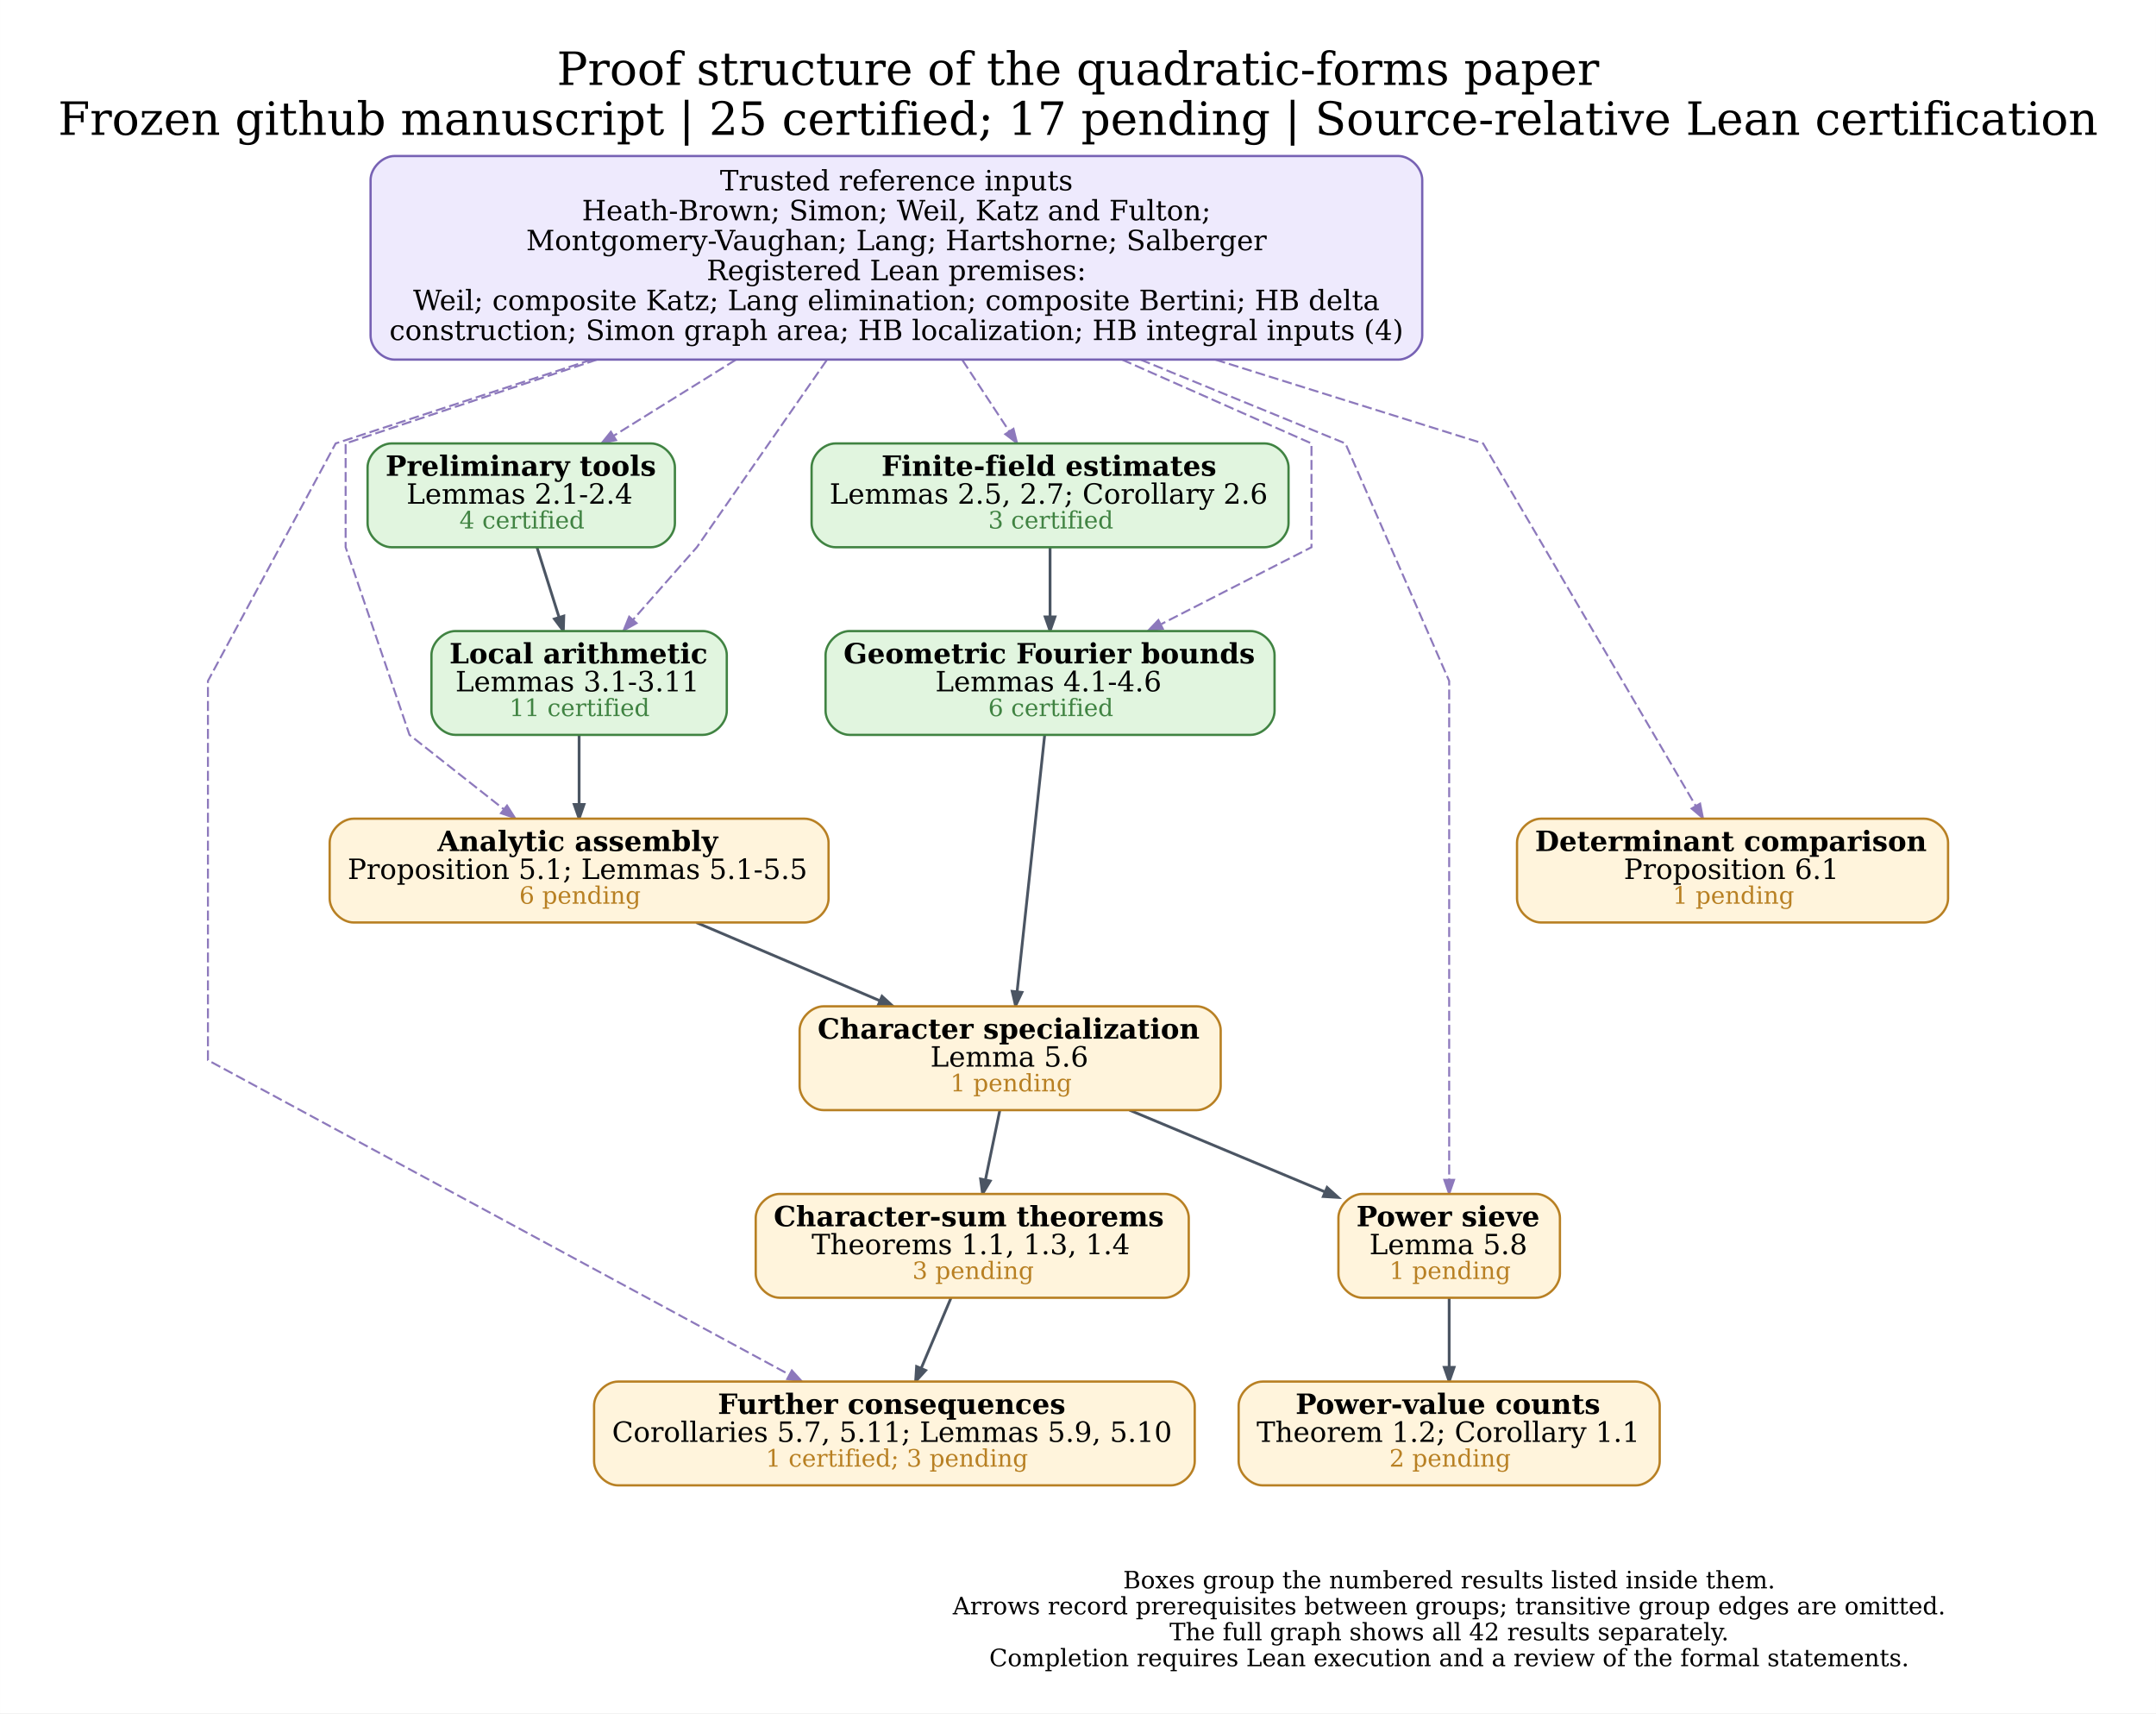
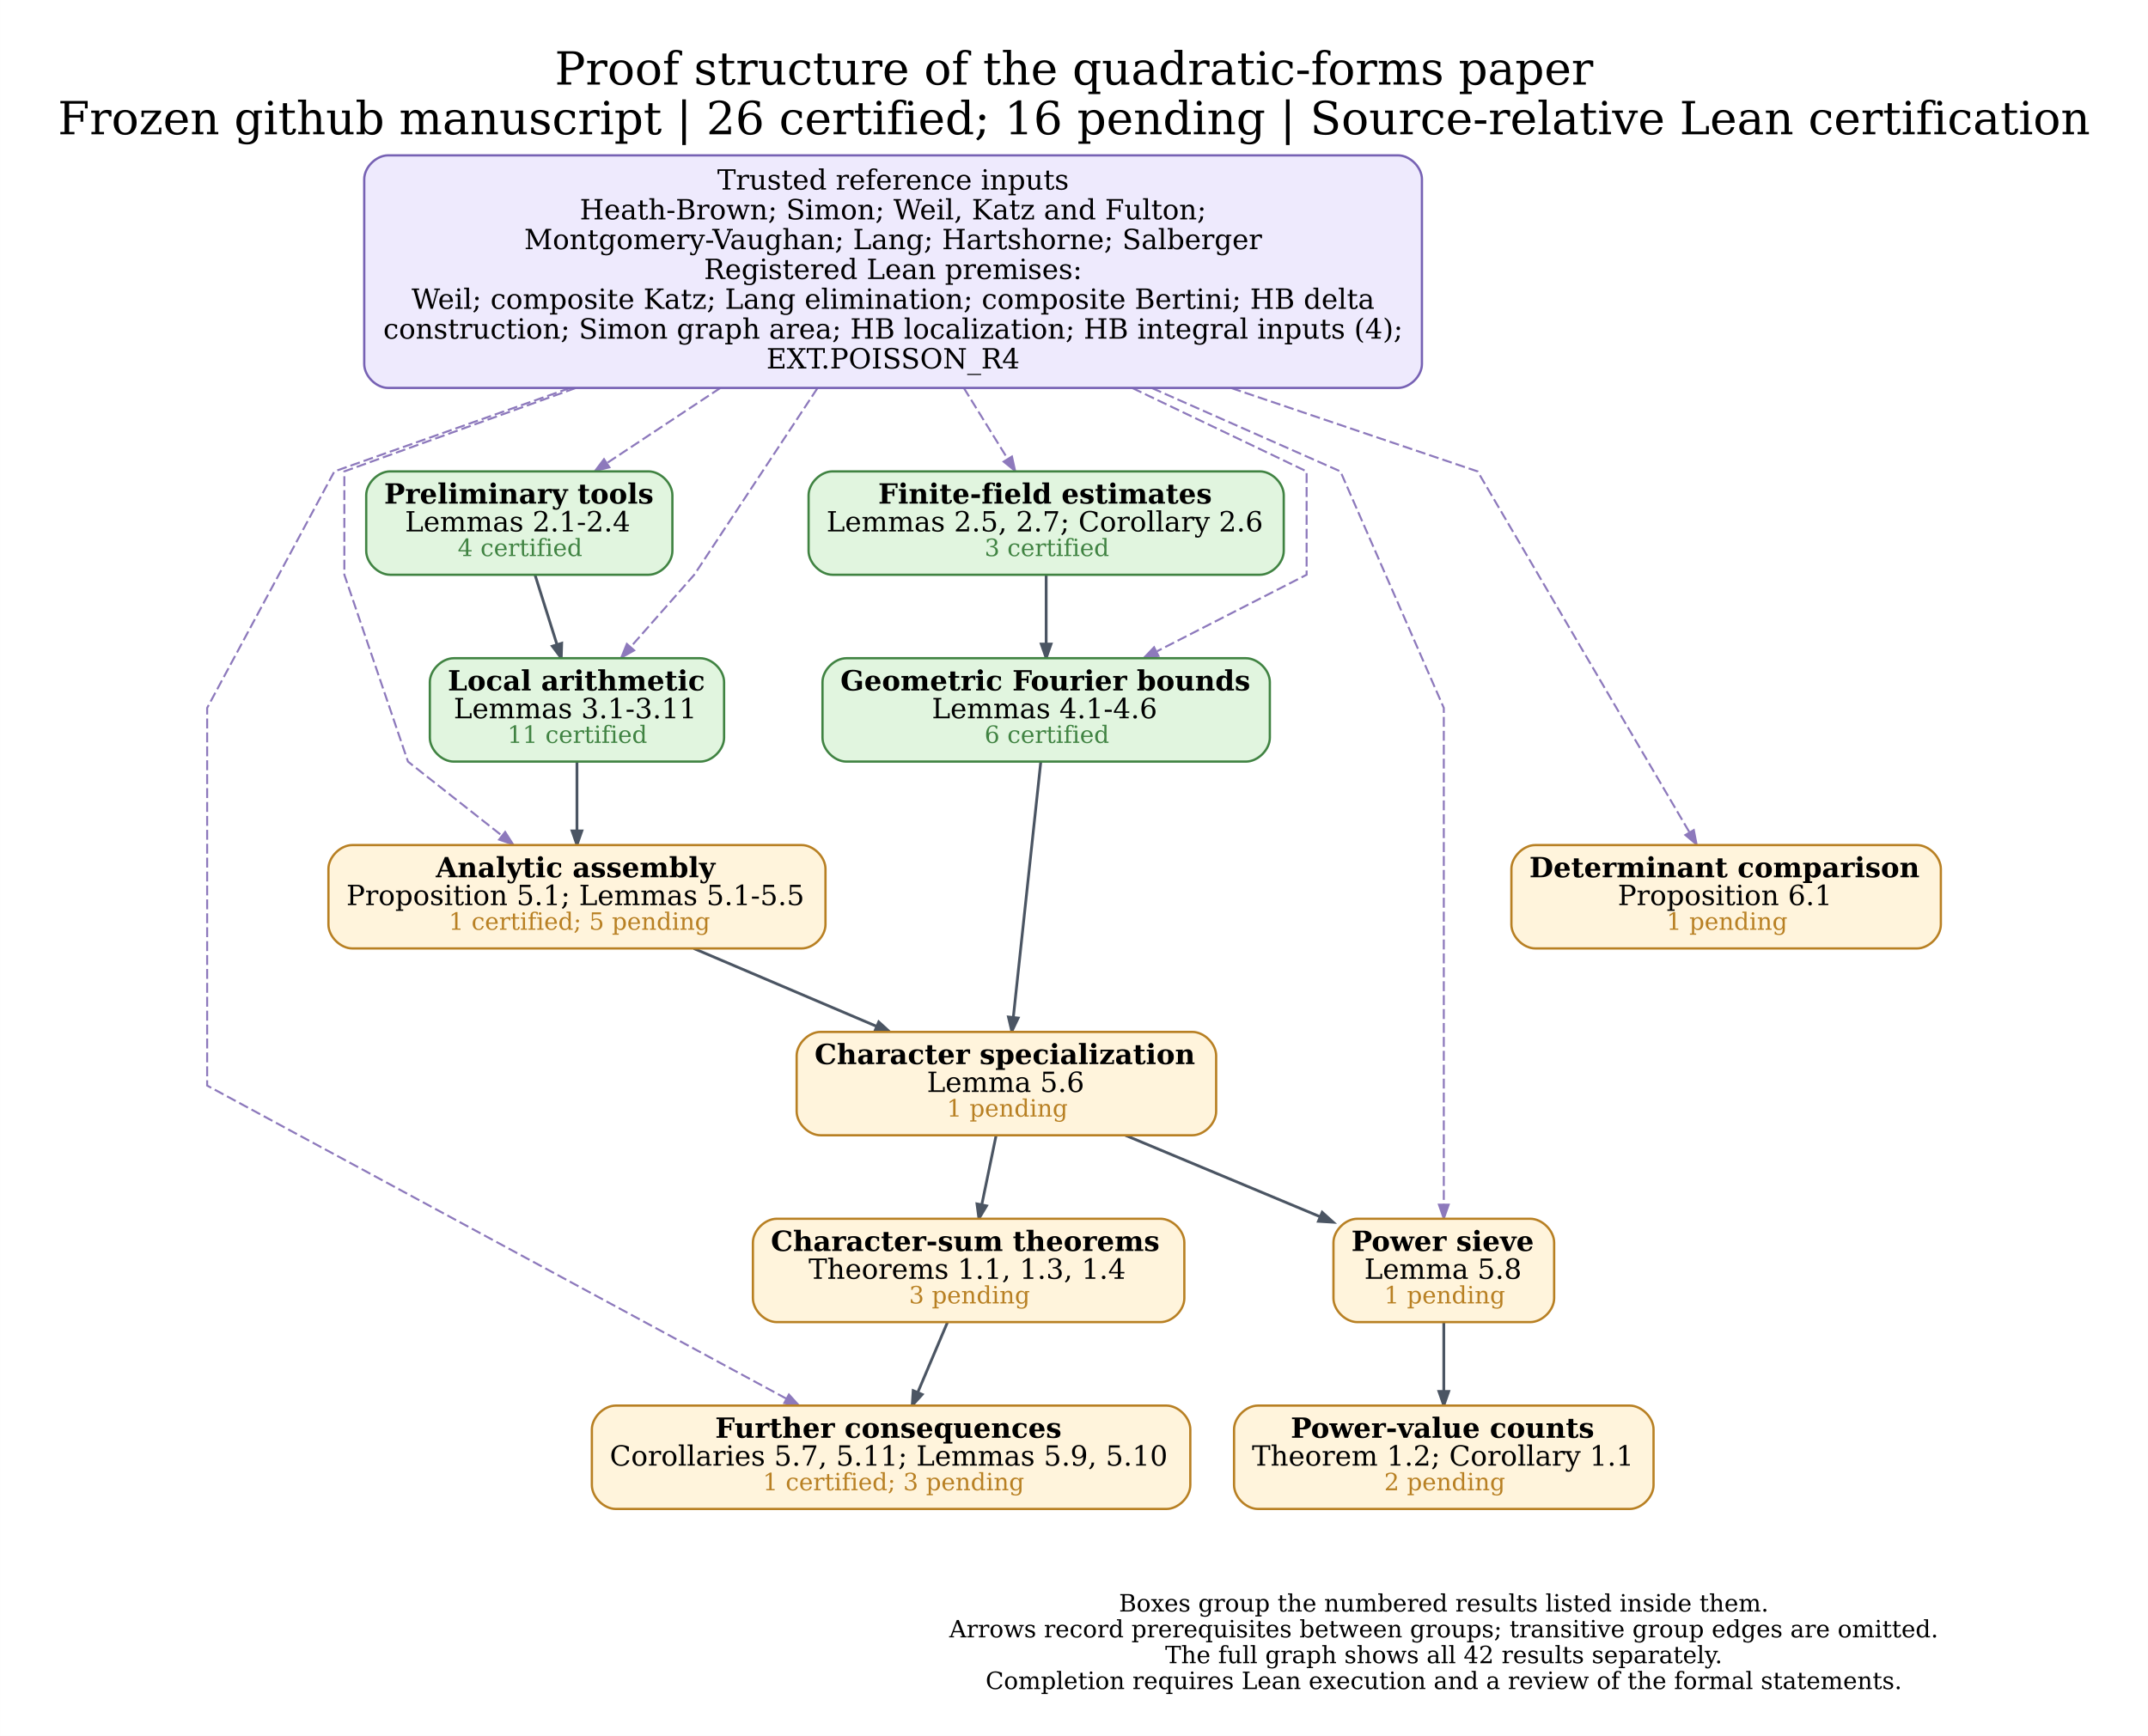
- <svg xmlns="http://www.w3.org/2000/svg" xmlns:xlink="http://www.w3.org/1999/xlink" width="1080pt" height="858pt" viewBox="0.00 0.00 1080.32 858.32">
-   <g id="graph0" class="graph" transform="scale(1 1) rotate(0) translate(20.16 838.16)">
-     <polygon fill="white" stroke="transparent" points="-20.16,20.16 -20.16,-838.16 1060.16,-838.16 1060.16,20.16 -20.16,20.16" />
-     <text text-anchor="middle" x="520" y="-795.6" font-family="DejaVu Serif" font-size="23.00">Proof structure of the quadratic-forms paper</text>
-     <text text-anchor="middle" x="520" y="-770.6" font-family="DejaVu Serif" font-size="23.00">Frozen github manuscript | 25 certified; 17 pending | Source-relative Lean certification</text>
+ <svg xmlns="http://www.w3.org/2000/svg" xmlns:xlink="http://www.w3.org/1999/xlink" width="1080pt" height="873pt" viewBox="0.00 0.00 1080.32 873.32">
+   <g id="graph0" class="graph" transform="scale(1 1) rotate(0) translate(20.16 853.16)">
+     <polygon fill="white" stroke="transparent" points="-20.16,20.16 -20.16,-853.16 1060.16,-853.16 1060.16,20.16 -20.16,20.16" />
+     <text text-anchor="middle" x="520" y="-810.6" font-family="DejaVu Serif" font-size="23.00">Proof structure of the quadratic-forms paper</text>
+     <text text-anchor="middle" x="520" y="-785.6" font-family="DejaVu Serif" font-size="23.00">Frozen github manuscript | 26 certified; 16 pending | Source-relative Lean certification</text>
    <g id="edge16" class="edge">
-       <path fill="none" stroke="#8d79bc" stroke-dasharray="5,2" d="M348.45,-657.87C327.59,-644.89 305.83,-631.34 287.38,-619.87" />
-       <polygon fill="#8d79bc" stroke="#8d79bc" points="288.5,-617.68 281.26,-616.06 285.91,-621.84 288.5,-617.68" />
+       <path fill="none" stroke="#8d79bc" stroke-dasharray="5,2" d="M342.15,-657.99C322.45,-644.94 302.32,-631.61 285.26,-620.31" />
+       <polygon fill="#8d79bc" stroke="#8d79bc" points="286.31,-618.06 279.12,-616.24 283.6,-622.15 286.31,-618.06" />
    </g>
    <g id="edge12" class="edge">
-       <path fill="none" stroke="#8d79bc" stroke-dasharray="5,2" d="M462.1,-657.7C470.08,-645.58 478.38,-632.98 485.58,-622.03" />
-       <polygon fill="#8d79bc" stroke="#8d79bc" points="487.66,-623.33 489.46,-616.14 483.56,-620.64 487.66,-623.33" />
+       <path fill="none" stroke="#8d79bc" stroke-dasharray="5,2" d="M464.57,-657.99C472.15,-645.74 479.87,-633.24 486.57,-622.41" />
+       <polygon fill="#8d79bc" stroke="#8d79bc" points="488.79,-623.48 490.39,-616.24 484.62,-620.91 488.79,-623.48" />
    </g>
    <g id="edge15" class="edge">
-       <path fill="none" stroke="#8d79bc" stroke-dasharray="5,2" d="M394.02,-657.64C365.19,-616.11 329,-564 329,-564 329,-564 312.59,-545.36 297.07,-527.74" />
+       <path fill="none" stroke="#8d79bc" stroke-dasharray="5,2" d="M390.91,-657.79C362.65,-614.98 329,-564 329,-564 329,-564 312.59,-545.36 297.07,-527.74" />
      <polygon fill="#8d79bc" stroke="#8d79bc" points="298.77,-525.96 292.31,-522.33 295.09,-529.2 298.77,-525.96" />
    </g>
    <g id="edge14" class="edge">
-       <path fill="none" stroke="#8d79bc" stroke-dasharray="5,2" d="M542.13,-657.96C590.92,-636.38 637,-616 637,-616 637,-616 637,-564 637,-564 637,-564 597.41,-543.75 561.75,-525.51" />
+       <path fill="none" stroke="#8d79bc" stroke-dasharray="5,2" d="M549.39,-657.91C595.39,-635.9 637,-616 637,-616 637,-616 637,-564 637,-564 637,-564 597.41,-543.75 561.75,-525.51" />
      <polygon fill="#8d79bc" stroke="#8d79bc" points="562.5,-523.15 555.15,-522.14 560.27,-527.51 562.5,-523.15" />
    </g>
    <g id="edge10" class="edge">
-       <path fill="none" stroke="#8d79bc" stroke-dasharray="5,2" d="M278.88,-657.96C214.15,-636.38 153,-616 153,-616 153,-616 153,-564 153,-564 153,-564 185,-470 185,-470 185,-470 209.47,-450.71 232.15,-432.83" />
+       <path fill="none" stroke="#8d79bc" stroke-dasharray="5,2" d="M269.25,-657.91C208.21,-635.9 153,-616 153,-616 153,-616 153,-564 153,-564 153,-564 185,-470 185,-470 185,-470 209.47,-450.71 232.15,-432.83" />
      <polygon fill="#8d79bc" stroke="#8d79bc" points="233.88,-434.59 237.87,-428.33 230.85,-430.74 233.88,-434.59" />
    </g>
    <g id="edge17" class="edge">
-       <path fill="none" stroke="#8d79bc" stroke-dasharray="5,2" d="M551.38,-657.96C604.15,-636.38 654,-616 654,-616 654,-616 706,-497 706,-497 706,-497 706,-497 706,-401 706,-401 706,-300.53 706,-247.27" />
+       <path fill="none" stroke="#8d79bc" stroke-dasharray="5,2" d="M559.23,-657.91C608.99,-635.9 654,-616 654,-616 654,-616 706,-497 706,-497 706,-497 706,-497 706,-401 706,-401 706,-300.53 706,-247.27" />
      <polygon fill="#8d79bc" stroke="#8d79bc" points="708.45,-247.08 706,-240.08 703.55,-247.08 708.45,-247.08" />
    </g>
    <g id="edge11" class="edge">
-       <path fill="none" stroke="#8d79bc" stroke-dasharray="5,2" d="M276.17,-657.96C210.26,-636.38 148,-616 148,-616 148,-616 84,-497 84,-497 84,-497 84,-497 84,-307 84,-307 279.05,-201.54 375.41,-149.44" />
+       <path fill="none" stroke="#8d79bc" stroke-dasharray="5,2" d="M266.35,-657.91C204.21,-635.9 148,-616 148,-616 148,-616 84,-497 84,-497 84,-497 84,-497 84,-307 84,-307 279.05,-201.54 375.41,-149.44" />
      <polygon fill="#8d79bc" stroke="#8d79bc" points="376.61,-151.57 381.61,-146.08 374.28,-147.26 376.61,-151.57" />
    </g>
    <g id="edge13" class="edge">
-       <path fill="none" stroke="#8d79bc" stroke-dasharray="5,2" d="M588.91,-657.96C657.86,-636.38 723,-616 723,-616 723,-616 794.74,-493.76 829.52,-434.49" />
+       <path fill="none" stroke="#8d79bc" stroke-dasharray="5,2" d="M599.17,-657.91C664.19,-635.9 723,-616 723,-616 723,-616 794.74,-493.76 829.52,-434.49" />
      <polygon fill="#8d79bc" stroke="#8d79bc" points="831.74,-435.55 833.17,-428.27 827.51,-433.07 831.74,-435.55" />
    </g>
    <g id="edge8" class="edge">
      <path fill="none" stroke="#4b5563" stroke-width="1.4" d="M248.92,-563.86C252.31,-553.11 256.31,-540.43 259.91,-529.02" />
      <polygon fill="#4b5563" stroke="#4b5563" stroke-width="1.4" points="262.32,-529.52 262.09,-522.11 257.64,-528.05 262.32,-529.52" />
    </g>
    <g id="edge4" class="edge">
      <path fill="none" stroke="#4b5563" stroke-width="1.4" d="M506,-563.86C506,-553.21 506,-540.67 506,-529.34" />
      <polygon fill="#4b5563" stroke="#4b5563" stroke-width="1.4" points="508.45,-529.11 506,-522.11 503.55,-529.11 508.45,-529.11" />
    </g>
    <g id="edge6" class="edge">
      <path fill="none" stroke="#4b5563" stroke-width="1.4" d="M270,-469.86C270,-459.21 270,-446.67 270,-435.34" />
      <polygon fill="#4b5563" stroke="#4b5563" stroke-width="1.4" points="272.45,-435.11 270,-428.11 267.55,-435.11 272.45,-435.11" />
    </g>
    <g id="edge5" class="edge">
      <path fill="none" stroke="#4b5563" stroke-width="1.4" d="M503.3,-469.92C499.72,-436.63 493.4,-377.84 489.47,-341.28" />
      <polygon fill="#4b5563" stroke="#4b5563" stroke-width="1.4" points="491.9,-340.98 488.72,-334.28 487.03,-341.5 491.9,-340.98" />
    </g>
    <g id="edge1" class="edge">
      <path fill="none" stroke="#4b5563" stroke-width="1.4" d="M328.74,-375.98C357.19,-363.86 391.45,-349.27 420.72,-336.8" />
      <polygon fill="#4b5563" stroke="#4b5563" stroke-width="1.4" points="421.79,-339.01 427.27,-334.01 419.87,-334.5 421.79,-339.01" />
    </g>
    <g id="edge3" class="edge">
      <path fill="none" stroke="#4b5563" stroke-width="1.4" d="M545.83,-281.98C576.24,-269.27 613.16,-253.83 643.88,-240.98" />
      <polygon fill="#4b5563" stroke="#4b5563" stroke-width="1.4" points="644.83,-243.24 650.34,-238.27 642.94,-238.72 644.83,-243.24" />
    </g>
    <g id="edge2" class="edge">
      <path fill="none" stroke="#4b5563" stroke-width="1.4" d="M480.81,-281.86C478.59,-271.11 475.97,-258.43 473.61,-247.02" />
      <polygon fill="#4b5563" stroke="#4b5563" stroke-width="1.4" points="476,-246.47 472.19,-240.11 471.2,-247.46 476,-246.47" />
    </g>
    <g id="edge9" class="edge">
      <path fill="none" stroke="#4b5563" stroke-width="1.4" d="M706,-187.86C706,-177.21 706,-164.67 706,-153.34" />
      <polygon fill="#4b5563" stroke="#4b5563" stroke-width="1.4" points="708.45,-153.11 706,-146.11 703.55,-153.11 708.45,-153.11" />
    </g>
    <g id="edge7" class="edge">
      <path fill="none" stroke="#4b5563" stroke-width="1.4" d="M456.34,-187.86C451.74,-177.01 446.31,-164.19 441.44,-152.7" />
      <polygon fill="#4b5563" stroke="#4b5563" stroke-width="1.4" points="443.63,-151.6 438.64,-146.11 439.12,-153.51 443.63,-151.6" />
    </g>
    <g id="node1" class="node">
-       <path fill="#eeeafd" stroke="#7762b4" stroke-width="1.15" d="M680.5,-760C680.5,-760 177.5,-760 177.5,-760 171.5,-760 165.5,-754 165.5,-748 165.5,-748 165.5,-670 165.5,-670 165.5,-664 171.5,-658 177.5,-658 177.5,-658 680.5,-658 680.5,-658 686.5,-658 692.5,-664 692.5,-670 692.5,-670 692.5,-748 692.5,-748 692.5,-754 686.5,-760 680.5,-760" />
-       <text text-anchor="middle" x="429" y="-742.8" font-family="DejaVu Serif" font-size="14.00">Trusted reference inputs</text>
-       <text text-anchor="middle" x="429" y="-727.8" font-family="DejaVu Serif" font-size="14.00">Heath-Brown; Simon; Weil, Katz and Fulton;</text>
-       <text text-anchor="middle" x="429" y="-712.8" font-family="DejaVu Serif" font-size="14.00">Montgomery-Vaughan; Lang; Hartshorne; Salberger</text>
-       <text text-anchor="middle" x="429" y="-697.8" font-family="DejaVu Serif" font-size="14.00">Registered Lean premises:</text>
-       <text text-anchor="middle" x="429" y="-682.8" font-family="DejaVu Serif" font-size="14.00">Weil; composite Katz; Lang elimination; composite Bertini; HB delta</text>
-       <text text-anchor="middle" x="429" y="-667.8" font-family="DejaVu Serif" font-size="14.00">construction; Simon graph area; HB localization; HB integral inputs (4)</text>
+       <path fill="#eeeafd" stroke="#7762b4" stroke-width="1.15" d="M683,-775C683,-775 175,-775 175,-775 169,-775 163,-769 163,-763 163,-763 163,-670 163,-670 163,-664 169,-658 175,-658 175,-658 683,-658 683,-658 689,-658 695,-664 695,-670 695,-670 695,-763 695,-763 695,-769 689,-775 683,-775" />
+       <text text-anchor="middle" x="429" y="-757.8" font-family="DejaVu Serif" font-size="14.00">Trusted reference inputs</text>
+       <text text-anchor="middle" x="429" y="-742.8" font-family="DejaVu Serif" font-size="14.00">Heath-Brown; Simon; Weil, Katz and Fulton;</text>
+       <text text-anchor="middle" x="429" y="-727.8" font-family="DejaVu Serif" font-size="14.00">Montgomery-Vaughan; Lang; Hartshorne; Salberger</text>
+       <text text-anchor="middle" x="429" y="-712.8" font-family="DejaVu Serif" font-size="14.00">Registered Lean premises:</text>
+       <text text-anchor="middle" x="429" y="-697.8" font-family="DejaVu Serif" font-size="14.00">Weil; composite Katz; Lang elimination; composite Bertini; HB delta</text>
+       <text text-anchor="middle" x="429" y="-682.8" font-family="DejaVu Serif" font-size="14.00">construction; Simon graph area; HB localization; HB integral inputs (4);</text>
+       <text text-anchor="middle" x="429" y="-667.8" font-family="DejaVu Serif" font-size="14.00">EXT.POISSON_R4</text>
    </g>
    <g id="node2" class="node">
      <g id="a_node2">
        <a xlink:href="https://github.com/nicolasrobles/quaternary-quadratic-forms/blob/main/INVENTORY.md" xlink:title="&lt;B&gt;Preliminary tools&lt;/B&gt;&lt;BR/&gt;Lemmas 2.1-2.4&lt;BR/&gt;&lt;FONT POINT-SIZE=&quot;12&quot; COLOR=&quot;#408342&quot;&gt;4 certified&lt;/FONT&gt;" target="_blank">
          <path fill="#e1f5df" stroke="#408342" stroke-width="1.15" d="M306,-616C306,-616 176,-616 176,-616 170,-616 164,-610 164,-604 164,-604 164,-576 164,-576 164,-570 170,-564 176,-564 176,-564 306,-564 306,-564 312,-564 318,-570 318,-576 318,-576 318,-604 318,-604 318,-610 312,-616 306,-616" />
          <text text-anchor="start" x="173" y="-599.8" font-family="DejaVu Serif" font-weight="bold" font-size="14.00">Preliminary tools</text>
          <text text-anchor="start" x="183.5" y="-585.8" font-family="DejaVu Serif" font-size="14.00">Lemmas 2.1-2.4</text>
          <text text-anchor="start" x="210" y="-573.4" font-family="DejaVu Serif" font-size="12.00" fill="#408342">4 certified</text>
        </a>
      </g>
    </g>
    <g id="node3" class="node">
      <g id="a_node3">
        <a xlink:href="https://github.com/nicolasrobles/quaternary-quadratic-forms/blob/main/INVENTORY.md" xlink:title="&lt;B&gt;Finite-field estimates&lt;/B&gt;&lt;BR/&gt;Lemmas 2.5, 2.7; Corollary 2.6&lt;BR/&gt;&lt;FONT POINT-SIZE=&quot;12&quot; COLOR=&quot;#408342&quot;&gt;3 certified&lt;/FONT&gt;" target="_blank">
          <path fill="#e1f5df" stroke="#408342" stroke-width="1.15" d="M613.5,-616C613.5,-616 398.5,-616 398.5,-616 392.5,-616 386.5,-610 386.5,-604 386.5,-604 386.5,-576 386.5,-576 386.5,-570 392.5,-564 398.5,-564 398.5,-564 613.5,-564 613.5,-564 619.5,-564 625.5,-570 625.5,-576 625.5,-576 625.5,-604 625.5,-604 625.5,-610 619.5,-616 613.5,-616" />
          <text text-anchor="start" x="421.5" y="-599.8" font-family="DejaVu Serif" font-weight="bold" font-size="14.00">Finite-field estimates</text>
          <text text-anchor="start" x="395.5" y="-585.8" font-family="DejaVu Serif" font-size="14.00">Lemmas 2.5, 2.7; Corollary 2.6</text>
          <text text-anchor="start" x="475" y="-573.4" font-family="DejaVu Serif" font-size="12.00" fill="#408342">3 certified</text>
        </a>
      </g>
    </g>
    <g id="node4" class="node">
      <g id="a_node4">
        <a xlink:href="https://github.com/nicolasrobles/quaternary-quadratic-forms/blob/main/INVENTORY.md" xlink:title="&lt;B&gt;Local arithmetic&lt;/B&gt;&lt;BR/&gt;Lemmas 3.1-3.11&lt;BR/&gt;&lt;FONT POINT-SIZE=&quot;12&quot; COLOR=&quot;#408342&quot;&gt;11 certified&lt;/FONT&gt;" target="_blank">
          <path fill="#e1f5df" stroke="#408342" stroke-width="1.15" d="M332,-522C332,-522 208,-522 208,-522 202,-522 196,-516 196,-510 196,-510 196,-482 196,-482 196,-476 202,-470 208,-470 208,-470 332,-470 332,-470 338,-470 344,-476 344,-482 344,-482 344,-510 344,-510 344,-516 338,-522 332,-522" />
          <text text-anchor="start" x="205" y="-505.8" font-family="DejaVu Serif" font-weight="bold" font-size="14.00">Local arithmetic</text>
          <text text-anchor="start" x="208" y="-491.8" font-family="DejaVu Serif" font-size="14.00">Lemmas 3.1-3.11</text>
          <text text-anchor="start" x="235" y="-479.4" font-family="DejaVu Serif" font-size="12.00" fill="#408342">11 certified</text>
        </a>
      </g>
    </g>
    <g id="node5" class="node">
      <g id="a_node5">
        <a xlink:href="https://github.com/nicolasrobles/quaternary-quadratic-forms/blob/main/INVENTORY.md" xlink:title="&lt;B&gt;Geometric Fourier bounds&lt;/B&gt;&lt;BR/&gt;Lemmas 4.1-4.6&lt;BR/&gt;&lt;FONT POINT-SIZE=&quot;12&quot; COLOR=&quot;#408342&quot;&gt;6 certified&lt;/FONT&gt;" target="_blank">
          <path fill="#e1f5df" stroke="#408342" stroke-width="1.15" d="M606.5,-522C606.5,-522 405.5,-522 405.5,-522 399.5,-522 393.5,-516 393.5,-510 393.5,-510 393.5,-482 393.5,-482 393.5,-476 399.5,-470 405.5,-470 405.5,-470 606.5,-470 606.5,-470 612.5,-470 618.5,-476 618.5,-482 618.5,-482 618.5,-510 618.5,-510 618.5,-516 612.5,-522 606.5,-522" />
          <text text-anchor="start" x="402.5" y="-505.8" font-family="DejaVu Serif" font-weight="bold" font-size="14.00">Geometric Fourier bounds</text>
          <text text-anchor="start" x="448.5" y="-491.8" font-family="DejaVu Serif" font-size="14.00">Lemmas 4.1-4.6</text>
          <text text-anchor="start" x="475" y="-479.4" font-family="DejaVu Serif" font-size="12.00" fill="#408342">6 certified</text>
        </a>
      </g>
    </g>
    <g id="node6" class="node">
      <g id="a_node6">
-         <a xlink:href="https://github.com/nicolasrobles/quaternary-quadratic-forms/blob/main/INVENTORY.md" xlink:title="&lt;B&gt;Analytic assembly&lt;/B&gt;&lt;BR/&gt;Proposition 5.1; Lemmas 5.1-5.5&lt;BR/&gt;&lt;FONT POINT-SIZE=&quot;12&quot; COLOR=&quot;#b88023&quot;&gt;6 pending&lt;/FONT&gt;" target="_blank">
+         <a xlink:href="https://github.com/nicolasrobles/quaternary-quadratic-forms/blob/main/INVENTORY.md" xlink:title="&lt;B&gt;Analytic assembly&lt;/B&gt;&lt;BR/&gt;Proposition 5.1; Lemmas 5.1-5.5&lt;BR/&gt;&lt;FONT POINT-SIZE=&quot;12&quot; COLOR=&quot;#b88023&quot;&gt;1 certified; 5 pending&lt;/FONT&gt;" target="_blank">
          <path fill="#fff4dc" stroke="#b88023" stroke-width="1.15" d="M383,-428C383,-428 157,-428 157,-428 151,-428 145,-422 145,-416 145,-416 145,-388 145,-388 145,-382 151,-376 157,-376 157,-376 383,-376 383,-376 389,-376 395,-382 395,-388 395,-388 395,-416 395,-416 395,-422 389,-428 383,-428" />
          <text text-anchor="start" x="199" y="-411.8" font-family="DejaVu Serif" font-weight="bold" font-size="14.00">Analytic assembly</text>
          <text text-anchor="start" x="154" y="-397.8" font-family="DejaVu Serif" font-size="14.00">Proposition 5.1; Lemmas 5.1-5.5</text>
-           <text text-anchor="start" x="240" y="-385.4" font-family="DejaVu Serif" font-size="12.00" fill="#b88023">6 pending</text>
+           <text text-anchor="start" x="205.5" y="-385.4" font-family="DejaVu Serif" font-size="12.00" fill="#b88023">1 certified; 5 pending</text>
        </a>
      </g>
    </g>
    <g id="node7" class="node">
      <g id="a_node7">
        <a xlink:href="https://github.com/nicolasrobles/quaternary-quadratic-forms/blob/main/INVENTORY.md" xlink:title="&lt;B&gt;Character specialization&lt;/B&gt;&lt;BR/&gt;Lemma 5.6&lt;BR/&gt;&lt;FONT POINT-SIZE=&quot;12&quot; COLOR=&quot;#b88023&quot;&gt;1 pending&lt;/FONT&gt;" target="_blank">
          <path fill="#fff4dc" stroke="#b88023" stroke-width="1.15" d="M579.5,-334C579.5,-334 392.5,-334 392.5,-334 386.5,-334 380.5,-328 380.5,-322 380.5,-322 380.5,-294 380.5,-294 380.5,-288 386.5,-282 392.5,-282 392.5,-282 579.5,-282 579.5,-282 585.5,-282 591.5,-288 591.5,-294 591.5,-294 591.5,-322 591.5,-322 591.5,-328 585.5,-334 579.5,-334" />
          <text text-anchor="start" x="389.5" y="-317.8" font-family="DejaVu Serif" font-weight="bold" font-size="14.00">Character specialization</text>
          <text text-anchor="start" x="446" y="-303.8" font-family="DejaVu Serif" font-size="14.00">Lemma 5.6</text>
          <text text-anchor="start" x="456" y="-291.4" font-family="DejaVu Serif" font-size="12.00" fill="#b88023">1 pending</text>
        </a>
      </g>
    </g>
    <g id="node8" class="node">
      <g id="a_node8">
        <a xlink:href="https://github.com/nicolasrobles/quaternary-quadratic-forms/blob/main/INVENTORY.md" xlink:title="&lt;B&gt;Power sieve&lt;/B&gt;&lt;BR/&gt;Lemma 5.8&lt;BR/&gt;&lt;FONT POINT-SIZE=&quot;12&quot; COLOR=&quot;#b88023&quot;&gt;1 pending&lt;/FONT&gt;" target="_blank">
          <path fill="#fff4dc" stroke="#b88023" stroke-width="1.15" d="M749.5,-240C749.5,-240 662.5,-240 662.5,-240 656.5,-240 650.5,-234 650.5,-228 650.5,-228 650.5,-200 650.5,-200 650.5,-194 656.5,-188 662.5,-188 662.5,-188 749.5,-188 749.5,-188 755.5,-188 761.5,-194 761.5,-200 761.5,-200 761.5,-228 761.5,-228 761.5,-234 755.5,-240 749.5,-240" />
          <text text-anchor="start" x="659.5" y="-223.8" font-family="DejaVu Serif" font-weight="bold" font-size="14.00">Power sieve</text>
          <text text-anchor="start" x="666" y="-209.8" font-family="DejaVu Serif" font-size="14.00">Lemma 5.8</text>
          <text text-anchor="start" x="676" y="-197.4" font-family="DejaVu Serif" font-size="12.00" fill="#b88023">1 pending</text>
        </a>
      </g>
    </g>
    <g id="node9" class="node">
      <g id="a_node9">
        <a xlink:href="https://github.com/nicolasrobles/quaternary-quadratic-forms/blob/main/INVENTORY.md" xlink:title="&lt;B&gt;Further consequences&lt;/B&gt;&lt;BR/&gt;Corollaries 5.7, 5.11; Lemmas 5.9, 5.10&lt;BR/&gt;&lt;FONT POINT-SIZE=&quot;12&quot; COLOR=&quot;#b88023&quot;&gt;1 certified; 3 pending&lt;/FONT&gt;" target="_blank">
          <path fill="#fff4dc" stroke="#b88023" stroke-width="1.15" d="M566.5,-146C566.5,-146 289.5,-146 289.5,-146 283.5,-146 277.5,-140 277.5,-134 277.5,-134 277.5,-106 277.5,-106 277.5,-100 283.5,-94 289.5,-94 289.5,-94 566.5,-94 566.5,-94 572.5,-94 578.5,-100 578.5,-106 578.5,-106 578.5,-134 578.5,-134 578.5,-140 572.5,-146 566.5,-146" />
          <text text-anchor="start" x="339.5" y="-129.8" font-family="DejaVu Serif" font-weight="bold" font-size="14.00">Further consequences</text>
          <text text-anchor="start" x="286.5" y="-115.8" font-family="DejaVu Serif" font-size="14.00">Corollaries 5.7, 5.11; Lemmas 5.9, 5.10</text>
          <text text-anchor="start" x="363.5" y="-103.4" font-family="DejaVu Serif" font-size="12.00" fill="#b88023">1 certified; 3 pending</text>
        </a>
      </g>
    </g>
    <g id="node10" class="node">
      <g id="a_node10">
        <a xlink:href="https://github.com/nicolasrobles/quaternary-quadratic-forms/blob/main/INVENTORY.md" xlink:title="&lt;B&gt;Character-sum theorems&lt;/B&gt;&lt;BR/&gt;Theorems 1.1, 1.3, 1.4&lt;BR/&gt;&lt;FONT POINT-SIZE=&quot;12&quot; COLOR=&quot;#b88023&quot;&gt;3 pending&lt;/FONT&gt;" target="_blank">
          <path fill="#fff4dc" stroke="#b88023" stroke-width="1.15" d="M563.5,-240C563.5,-240 370.5,-240 370.5,-240 364.5,-240 358.5,-234 358.5,-228 358.5,-228 358.5,-200 358.5,-200 358.5,-194 364.5,-188 370.5,-188 370.5,-188 563.5,-188 563.5,-188 569.5,-188 575.5,-194 575.5,-200 575.5,-200 575.5,-228 575.5,-228 575.5,-234 569.5,-240 563.5,-240" />
          <text text-anchor="start" x="367.5" y="-223.8" font-family="DejaVu Serif" font-weight="bold" font-size="14.00">Character-sum theorems</text>
          <text text-anchor="start" x="386.5" y="-209.8" font-family="DejaVu Serif" font-size="14.00">Theorems 1.1, 1.3, 1.4</text>
          <text text-anchor="start" x="437" y="-197.4" font-family="DejaVu Serif" font-size="12.00" fill="#b88023">3 pending</text>
        </a>
      </g>
    </g>
    <g id="node11" class="node">
      <g id="a_node11">
        <a xlink:href="https://github.com/nicolasrobles/quaternary-quadratic-forms/blob/main/INVENTORY.md" xlink:title="&lt;B&gt;Power-value counts&lt;/B&gt;&lt;BR/&gt;Theorem 1.2; Corollary 1.1&lt;BR/&gt;&lt;FONT POINT-SIZE=&quot;12&quot; COLOR=&quot;#b88023&quot;&gt;2 pending&lt;/FONT&gt;" target="_blank">
          <path fill="#fff4dc" stroke="#b88023" stroke-width="1.15" d="M799.5,-146C799.5,-146 612.5,-146 612.5,-146 606.5,-146 600.5,-140 600.5,-134 600.5,-134 600.5,-106 600.5,-106 600.5,-100 606.5,-94 612.5,-94 612.5,-94 799.5,-94 799.5,-94 805.5,-94 811.5,-100 811.5,-106 811.5,-106 811.5,-134 811.5,-134 811.5,-140 805.5,-146 799.5,-146" />
          <text text-anchor="start" x="629" y="-129.8" font-family="DejaVu Serif" font-weight="bold" font-size="14.00">Power-value counts</text>
          <text text-anchor="start" x="609.5" y="-115.8" font-family="DejaVu Serif" font-size="14.00">Theorem 1.2; Corollary 1.1</text>
          <text text-anchor="start" x="676" y="-103.4" font-family="DejaVu Serif" font-size="12.00" fill="#b88023">2 pending</text>
        </a>
      </g>
    </g>
    <g id="node12" class="node">
      <g id="a_node12">
        <a xlink:href="https://github.com/nicolasrobles/quaternary-quadratic-forms/blob/main/INVENTORY.md" xlink:title="&lt;B&gt;Determinant comparison&lt;/B&gt;&lt;BR/&gt;Proposition 6.1&lt;BR/&gt;&lt;FONT POINT-SIZE=&quot;12&quot; COLOR=&quot;#b88023&quot;&gt;1 pending&lt;/FONT&gt;" target="_blank">
          <path fill="#fff4dc" stroke="#b88023" stroke-width="1.15" d="M944,-428C944,-428 752,-428 752,-428 746,-428 740,-422 740,-416 740,-416 740,-388 740,-388 740,-382 746,-376 752,-376 752,-376 944,-376 944,-376 950,-376 956,-382 956,-388 956,-388 956,-416 956,-416 956,-422 950,-428 944,-428" />
          <text text-anchor="start" x="749" y="-411.8" font-family="DejaVu Serif" font-weight="bold" font-size="14.00">Determinant comparison</text>
          <text text-anchor="start" x="793.5" y="-397.8" font-family="DejaVu Serif" font-size="14.00">Proposition 6.1</text>
          <text text-anchor="start" x="818" y="-385.4" font-family="DejaVu Serif" font-size="12.00" fill="#b88023">1 pending</text>
        </a>
      </g>
    </g>
    <g id="node13" class="node">
      <text text-anchor="middle" x="706" y="-42.4" font-family="DejaVu Serif" font-size="12.00">Boxes group the numbered results listed inside them.</text>
      <text text-anchor="middle" x="706" y="-29.4" font-family="DejaVu Serif" font-size="12.00">Arrows record prerequisites between groups; transitive group edges are omitted.</text>
      <text text-anchor="middle" x="706" y="-16.4" font-family="DejaVu Serif" font-size="12.00">The full graph shows all 42 results separately.</text>
      <text text-anchor="middle" x="706" y="-3.4" font-family="DejaVu Serif" font-size="12.00">Completion requires Lean execution and a review of the formal statements.</text>
    </g>
  </g>
</svg>
